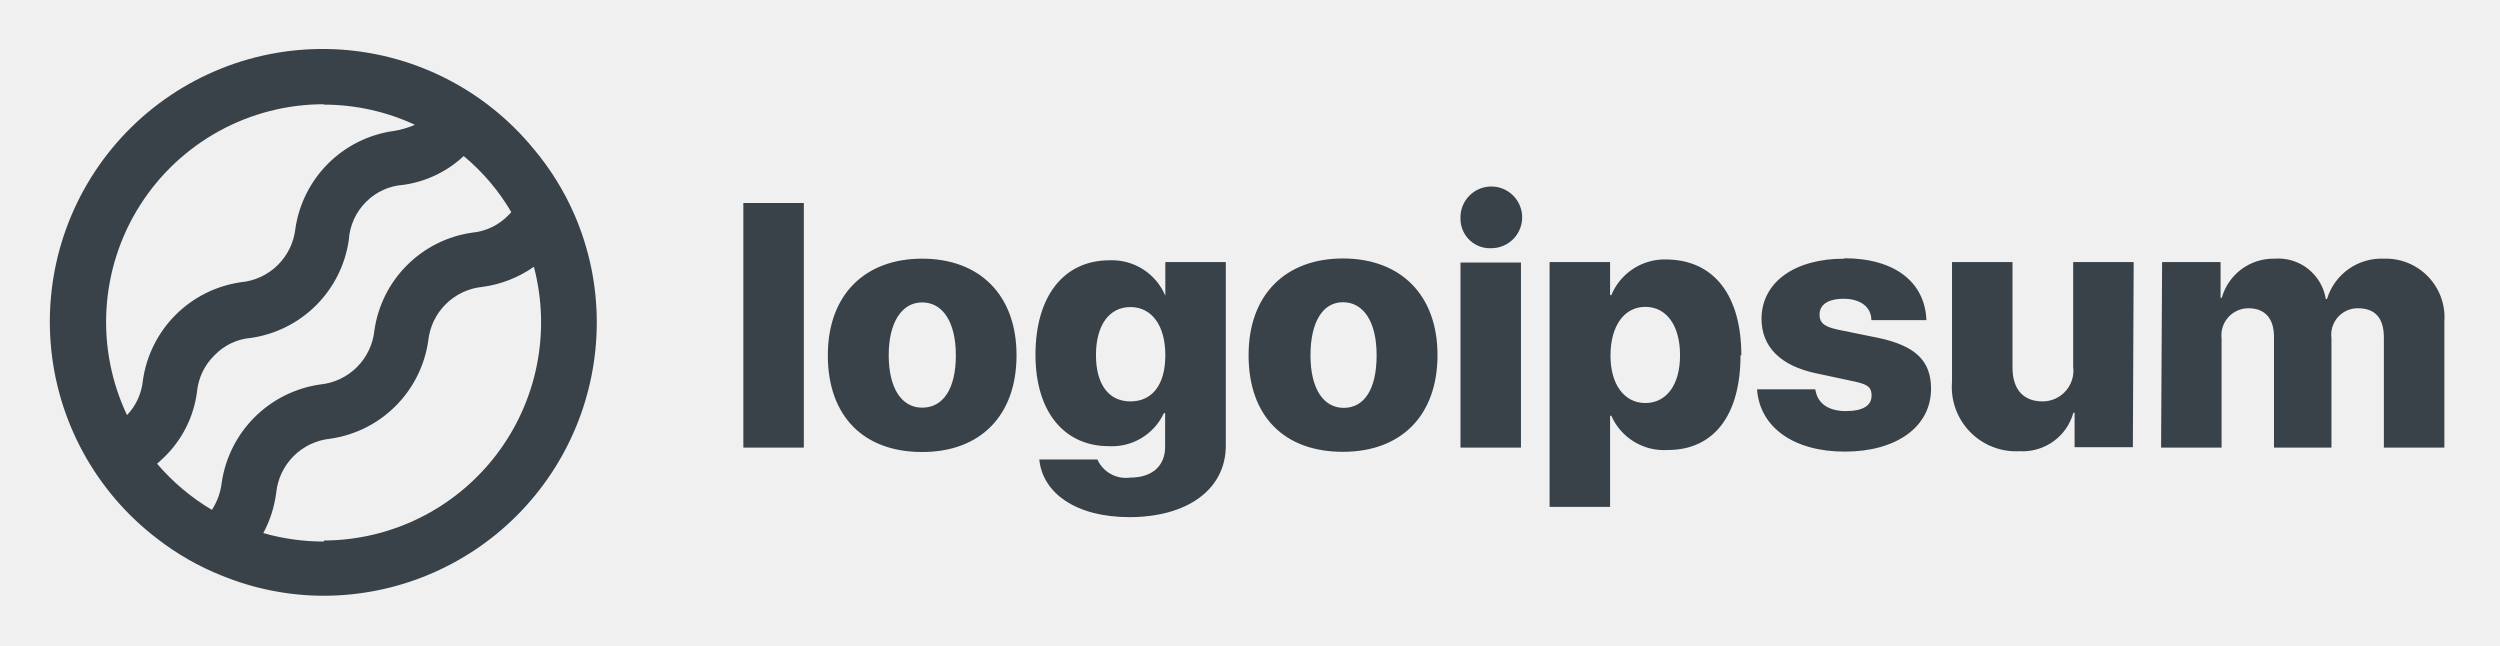
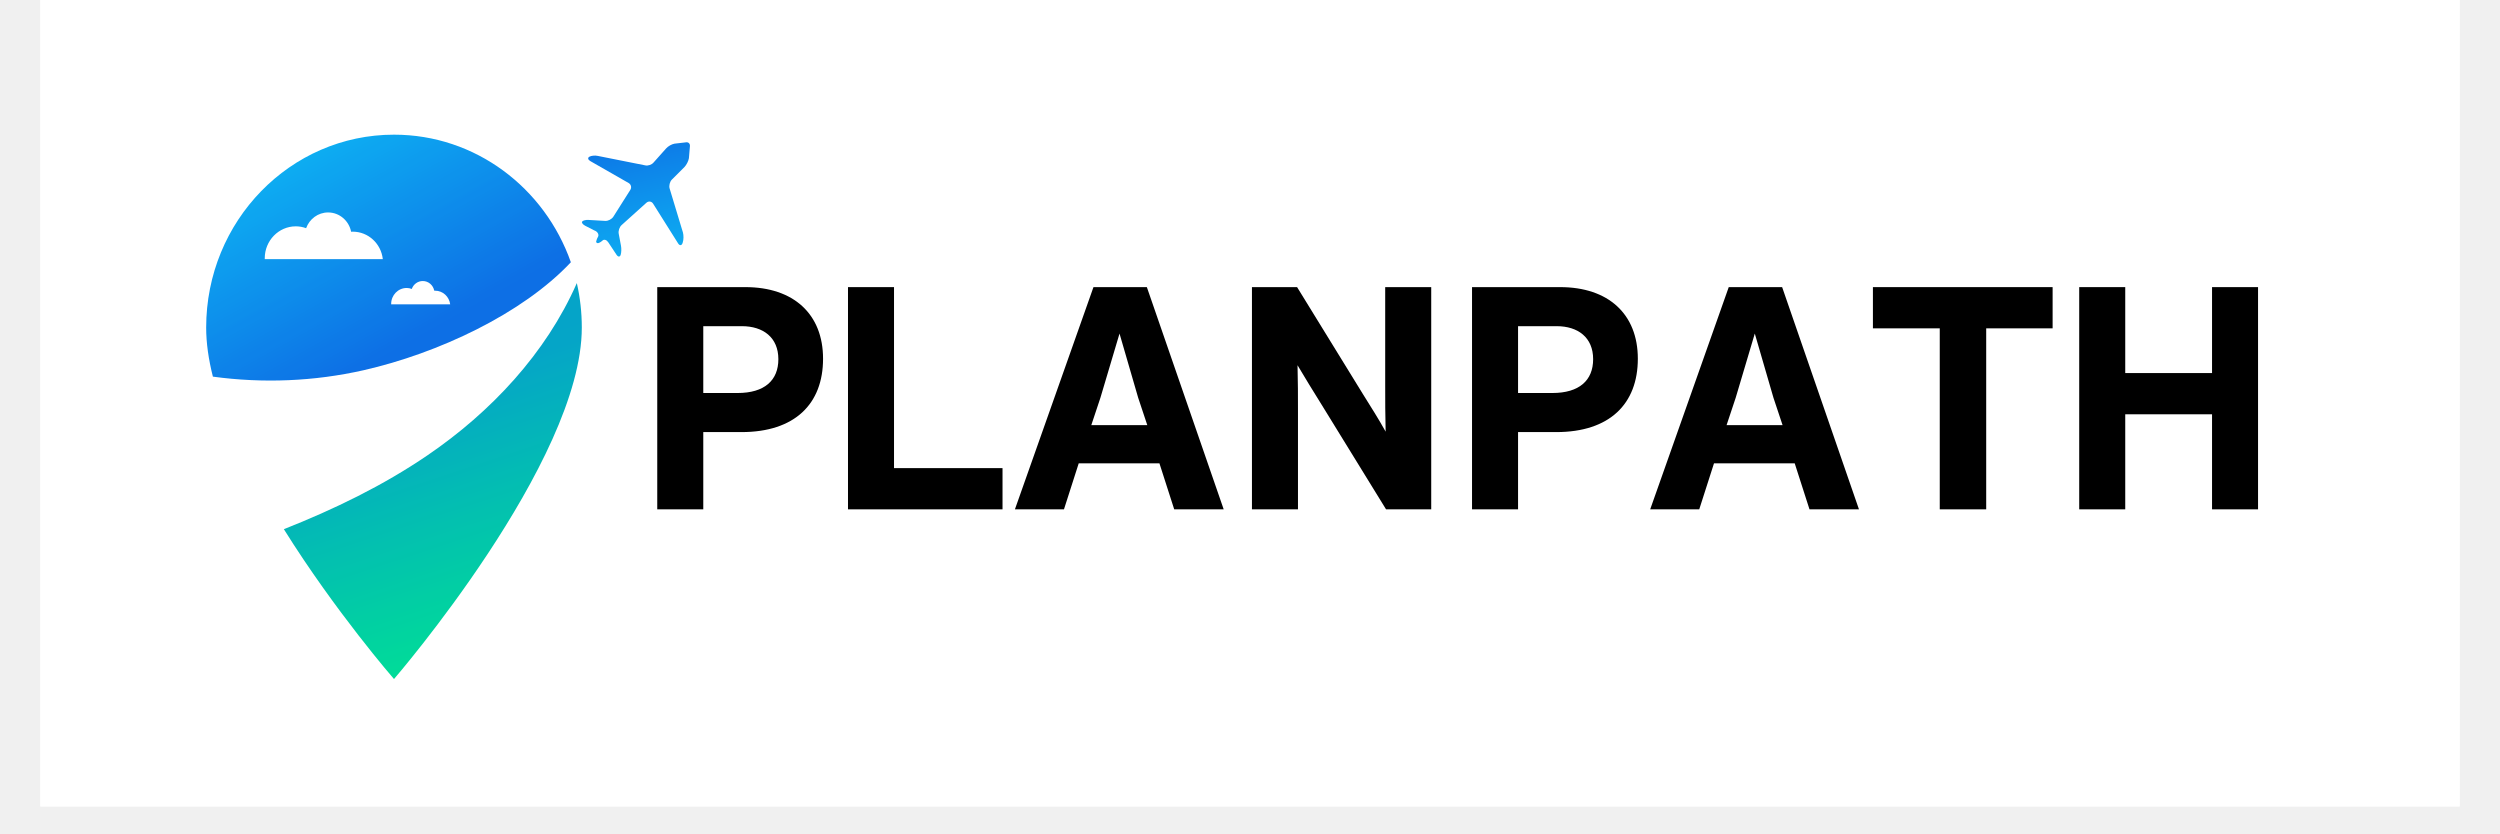
- <svg xmlns="http://www.w3.org/2000/svg" id="logo-7" width="124" height="32" viewBox="0 0 124 32" fill="none">
-   <path d="M36.87 10.07H39.87V22.2H36.87V10.07ZM41.06 17.62C41.06 14.62 42.9 12.83 45.74 12.83C48.58 12.83 50.42 14.62 50.42 17.62C50.42 20.62 48.62 22.42 45.74 22.42C42.86 22.42 41.06 20.67 41.06 17.62ZM47.41 17.62C47.41 15.97 46.76 15 45.74 15C44.72 15 44.08 16 44.08 17.62C44.08 19.24 44.71 20.22 45.74 20.22C46.77 20.22 47.41 19.3 47.41 17.63V17.62ZM51.55 22.79H54.43C54.567 23.095 54.799 23.347 55.091 23.509C55.383 23.671 55.719 23.735 56.05 23.69C57.19 23.69 57.79 23.07 57.79 22.17V20.49H57.73C57.491 21.005 57.103 21.436 56.617 21.729C56.13 22.021 55.567 22.161 55 22.13C52.81 22.13 51.36 20.46 51.36 17.59C51.36 14.72 52.74 12.91 55.04 12.91C55.625 12.887 56.202 13.043 56.696 13.358C57.189 13.672 57.574 14.13 57.8 14.67V14.67V13H60.8V22.1C60.8 24.29 58.87 25.65 56.02 25.65C53.37 25.65 51.72 24.46 51.55 22.8V22.79ZM57.8 17.61C57.8 16.15 57.13 15.23 56.07 15.23C55.01 15.23 54.36 16.14 54.36 17.61C54.36 19.08 55 19.91 56.07 19.91C57.14 19.91 57.8 19.1 57.8 17.62V17.61ZM61.93 17.61C61.93 14.61 63.77 12.82 66.61 12.82C69.45 12.82 71.3 14.61 71.3 17.61C71.3 20.61 69.5 22.41 66.61 22.41C63.72 22.41 61.93 20.67 61.93 17.62V17.61ZM68.28 17.61C68.28 15.96 67.63 14.99 66.61 14.99C65.59 14.99 65 16 65 17.63C65 19.26 65.63 20.23 66.65 20.23C67.67 20.23 68.28 19.3 68.28 17.63V17.61ZM72.44 10.82C72.432 10.517 72.514 10.219 72.676 9.963C72.838 9.707 73.073 9.504 73.35 9.382C73.627 9.259 73.934 9.221 74.232 9.273C74.531 9.325 74.807 9.465 75.026 9.674C75.245 9.883 75.397 10.153 75.463 10.449C75.529 10.744 75.505 11.053 75.395 11.335C75.285 11.618 75.094 11.861 74.846 12.035C74.597 12.208 74.303 12.304 74 12.31C73.799 12.324 73.598 12.296 73.408 12.228C73.219 12.16 73.045 12.054 72.899 11.916C72.752 11.778 72.636 11.611 72.557 11.426C72.478 11.241 72.438 11.041 72.44 10.84V10.82ZM72.44 13.02H75.44V22.2H72.44V13.02ZM86.33 17.61C86.33 20.61 85 22.32 82.72 22.32C82.135 22.358 81.553 22.215 81.052 21.911C80.552 21.607 80.156 21.156 79.92 20.62H79.86V25.14H76.86V13H79.86V14.64H79.92C80.145 14.095 80.533 13.633 81.031 13.316C81.528 12.999 82.111 12.844 82.7 12.87C85 12.91 86.37 14.63 86.37 17.63L86.33 17.61ZM83.33 17.61C83.33 16.15 82.66 15.22 81.61 15.22C80.56 15.22 79.89 16.16 79.88 17.61C79.87 19.06 80.56 19.99 81.61 19.99C82.66 19.99 83.33 19.08 83.33 17.63V17.61ZM91.48 12.81C93.97 12.81 95.48 13.99 95.55 15.88H92.82C92.82 15.23 92.28 14.82 91.45 14.82C90.62 14.82 90.25 15.14 90.25 15.61C90.25 16.08 90.58 16.23 91.25 16.37L93.17 16.76C95 17.15 95.78 17.89 95.78 19.28C95.78 21.18 94.05 22.4 91.5 22.4C88.95 22.4 87.28 21.18 87.15 19.31H90.04C90.13 19.99 90.67 20.39 91.55 20.39C92.43 20.39 92.83 20.1 92.83 19.62C92.83 19.14 92.55 19.04 91.83 18.89L90.1 18.52C88.31 18.15 87.37 17.2 87.37 15.8C87.39 14 89 12.83 91.48 12.83V12.81ZM105.79 22.18H102.9V20.47H102.84C102.681 21.044 102.331 21.547 101.847 21.894C101.363 22.241 100.775 22.413 100.18 22.38C99.724 22.406 99.268 22.334 98.843 22.168C98.417 22.003 98.032 21.748 97.714 21.421C97.395 21.094 97.15 20.702 96.996 20.272C96.842 19.843 96.782 19.385 96.82 18.93V13H99.82V18.24C99.82 19.33 100.38 19.91 101.31 19.91C101.528 19.91 101.744 19.864 101.943 19.775C102.141 19.685 102.319 19.554 102.463 19.39C102.606 19.226 102.714 19.033 102.777 18.825C102.84 18.616 102.859 18.396 102.83 18.18V13H105.83L105.79 22.18ZM107.24 13H110.14V14.77H110.2C110.359 14.204 110.702 13.706 111.174 13.355C111.646 13.004 112.222 12.819 112.81 12.83C113.409 12.782 114.003 12.961 114.476 13.332C114.948 13.702 115.264 14.237 115.36 14.83H115.42C115.601 14.231 115.977 13.709 116.488 13.347C116.998 12.985 117.615 12.803 118.24 12.83C118.648 12.816 119.054 12.889 119.432 13.042C119.811 13.196 120.152 13.427 120.435 13.721C120.718 14.016 120.936 14.366 121.075 14.75C121.213 15.134 121.27 15.543 121.24 15.95V22.2H118.24V16.75C118.24 15.75 117.79 15.29 116.95 15.29C116.763 15.288 116.577 15.327 116.406 15.403C116.235 15.479 116.082 15.591 115.958 15.732C115.834 15.872 115.741 16.037 115.686 16.216C115.631 16.395 115.616 16.584 115.64 16.77V22.2H112.79V16.71C112.79 15.79 112.34 15.29 111.52 15.29C111.331 15.29 111.143 15.33 110.971 15.408C110.798 15.486 110.643 15.599 110.518 15.741C110.392 15.883 110.298 16.049 110.241 16.23C110.185 16.411 110.167 16.602 110.19 16.79V22.2H107.19L107.24 13Z" class="ccustom" fill="#394149" />
-   <path d="M28.48 10.62C27.971 9.456 27.298 8.372 26.48 7.4C25.271 5.92 23.763 4.713 22.055 3.859C20.346 3.004 18.476 2.521 16.567 2.441C14.658 2.361 12.754 2.686 10.98 3.395C9.206 4.104 7.602 5.181 6.274 6.554C4.946 7.928 3.924 9.567 3.275 11.364C2.626 13.161 2.366 15.075 2.51 16.98C2.654 18.885 3.2 20.738 4.112 22.416C5.023 24.095 6.28 25.562 7.8 26.72C8.775 27.478 9.852 28.094 11 28.55C12.609 29.209 14.331 29.549 16.07 29.55C19.659 29.542 23.099 28.111 25.636 25.571C28.172 23.031 29.597 19.589 29.6 16C29.603 14.149 29.221 12.317 28.48 10.62V10.62ZM16.06 5.19C17.622 5.19 19.164 5.531 20.58 6.19V6.19C20.235 6.339 19.872 6.443 19.5 6.5C18.277 6.677 17.143 7.245 16.269 8.119C15.395 8.993 14.827 10.127 14.65 11.35C14.572 12.036 14.26 12.674 13.767 13.157C13.273 13.64 12.628 13.938 11.94 14C10.717 14.177 9.583 14.745 8.709 15.619C7.835 16.493 7.267 17.627 7.09 18.85C7.03 19.502 6.752 20.116 6.3 20.59V20.59C5.521 18.943 5.171 17.126 5.282 15.308C5.394 13.489 5.964 11.729 6.939 10.19C7.914 8.651 9.263 7.384 10.859 6.506C12.456 5.628 14.248 5.169 16.07 5.17L16.06 5.19ZM7.79 23C7.91 22.89 8.03 22.79 8.15 22.67C9.04 21.808 9.611 20.669 9.77 19.44C9.835 18.749 10.143 18.104 10.64 17.62C11.118 17.122 11.762 16.816 12.45 16.76C13.673 16.583 14.807 16.015 15.681 15.141C16.555 14.267 17.123 13.133 17.3 11.91C17.343 11.188 17.653 10.507 18.17 10C18.66 9.512 19.31 9.217 20 9.17C21.124 9.015 22.172 8.516 23 7.74C23.943 8.522 24.741 9.463 25.36 10.52C25.322 10.571 25.278 10.618 25.23 10.66C24.753 11.162 24.11 11.475 23.42 11.54C22.195 11.714 21.06 12.281 20.186 13.156C19.311 14.03 18.744 15.165 18.57 16.39C18.5 17.078 18.193 17.721 17.703 18.21C17.213 18.698 16.569 19.002 15.88 19.07C14.653 19.246 13.515 19.813 12.636 20.686C11.757 21.56 11.183 22.694 11 23.92C10.946 24.409 10.778 24.878 10.51 25.29C9.484 24.681 8.565 23.907 7.79 23V23ZM16.06 26.86C15.045 26.861 14.035 26.72 13.06 26.44C13.394 25.818 13.611 25.14 13.7 24.44C13.77 23.753 14.075 23.111 14.563 22.623C15.051 22.135 15.693 21.83 16.38 21.76C17.605 21.585 18.741 21.018 19.617 20.143C20.493 19.269 21.062 18.135 21.24 16.91C21.31 16.223 21.615 15.581 22.103 15.093C22.591 14.605 23.233 14.3 23.92 14.23C24.842 14.11 25.721 13.767 26.48 13.23C26.902 14.828 26.951 16.501 26.626 18.121C26.3 19.741 25.608 21.266 24.602 22.577C23.596 23.888 22.303 24.951 20.822 25.685C19.342 26.419 17.713 26.804 16.06 26.81V26.86Z" class="ccustom" fill="#394149" />
+ <svg xmlns="http://www.w3.org/2000/svg" width="120" zoomAndPan="magnify" viewBox="0 0 90 30" height="40" preserveAspectRatio="xMidYMid meet" version="1.0">
+   <defs>
+     <g />
+     <clipPath id="10e56db7ff">
+       <path d="M 1.453 0 L 88.547 0 L 88.547 29.031 L 1.453 29.031 Z M 1.453 0 " clip-rule="nonzero" />
+     </clipPath>
+     <clipPath id="3c3851df69">
+       <path d="M 7.422 4.848 L 21 4.848 L 21 14 L 7.422 14 Z M 7.422 4.848 " clip-rule="nonzero" />
+     </clipPath>
+     <clipPath id="1dd53a171b">
+       <path d="M 14.184 4.848 C 10.449 4.848 7.422 7.957 7.422 11.793 C 7.422 12.348 7.508 12.941 7.664 13.559 C 9.469 13.805 11.312 13.73 13.09 13.328 C 15.758 12.723 18.812 11.297 20.551 9.441 C 19.609 6.762 17.117 4.848 14.184 4.848 Z M 9.531 9.324 L 9.531 9.297 C 9.531 8.664 10.031 8.148 10.648 8.148 C 10.781 8.148 10.902 8.172 11.02 8.215 C 11.141 7.883 11.449 7.648 11.812 7.648 C 12.219 7.648 12.562 7.945 12.641 8.344 C 12.66 8.344 12.68 8.34 12.699 8.34 C 13.258 8.34 13.719 8.77 13.781 9.328 L 9.531 9.328 Z M 14.082 10.957 L 14.082 10.941 C 14.082 10.625 14.332 10.367 14.641 10.367 C 14.703 10.367 14.766 10.379 14.824 10.402 C 14.883 10.234 15.039 10.117 15.219 10.117 C 15.426 10.117 15.594 10.266 15.633 10.465 C 15.645 10.465 15.652 10.465 15.664 10.465 C 15.945 10.465 16.172 10.68 16.207 10.957 Z M 14.082 10.957 " clip-rule="nonzero" />
+     </clipPath>
+     <linearGradient x1="166.613" gradientTransform="matrix(0.0548946, 0, 0, 0.0563595, 7.420464, 4.84772)" y1="198.552" x2="44.78" gradientUnits="userSpaceOnUse" y2="-24.463" id="e893cdc5fe">
+       <stop stop-opacity="1" stop-color="rgb(5.099%, 43.5%, 89.799%)" offset="0" />
+       <stop stop-opacity="1" stop-color="rgb(5.099%, 43.5%, 89.799%)" offset="0.25" />
+       <stop stop-opacity="1" stop-color="rgb(5.099%, 43.5%, 89.799%)" offset="0.281" />
+       <stop stop-opacity="1" stop-color="rgb(5.099%, 43.535%, 89.807%)" offset="0.289" />
+       <stop stop-opacity="1" stop-color="rgb(5.099%, 43.747%, 89.85%)" offset="0.297" />
+       <stop stop-opacity="1" stop-color="rgb(5.099%, 44.099%, 89.92%)" offset="0.305" />
+       <stop stop-opacity="1" stop-color="rgb(5.099%, 44.452%, 89.992%)" offset="0.312" />
+       <stop stop-opacity="1" stop-color="rgb(5.099%, 44.804%, 90.063%)" offset="0.32" />
+       <stop stop-opacity="1" stop-color="rgb(5.099%, 45.157%, 90.135%)" offset="0.328" />
+       <stop stop-opacity="1" stop-color="rgb(5.099%, 45.509%, 90.207%)" offset="0.336" />
+       <stop stop-opacity="1" stop-color="rgb(5.099%, 45.862%, 90.279%)" offset="0.344" />
+       <stop stop-opacity="1" stop-color="rgb(5.099%, 46.214%, 90.35%)" offset="0.352" />
+       <stop stop-opacity="1" stop-color="rgb(5.099%, 46.567%, 90.421%)" offset="0.359" />
+       <stop stop-opacity="1" stop-color="rgb(5.099%, 46.919%, 90.492%)" offset="0.367" />
+       <stop stop-opacity="1" stop-color="rgb(5.099%, 47.27%, 90.564%)" offset="0.375" />
+       <stop stop-opacity="1" stop-color="rgb(5.099%, 47.623%, 90.636%)" offset="0.383" />
+       <stop stop-opacity="1" stop-color="rgb(5.099%, 47.975%, 90.707%)" offset="0.391" />
+       <stop stop-opacity="1" stop-color="rgb(5.099%, 48.328%, 90.779%)" offset="0.398" />
+       <stop stop-opacity="1" stop-color="rgb(5.099%, 48.68%, 90.851%)" offset="0.406" />
+       <stop stop-opacity="1" stop-color="rgb(5.099%, 49.033%, 90.921%)" offset="0.414" />
+       <stop stop-opacity="1" stop-color="rgb(5.099%, 49.385%, 90.993%)" offset="0.422" />
+       <stop stop-opacity="1" stop-color="rgb(5.099%, 49.738%, 91.064%)" offset="0.43" />
+       <stop stop-opacity="1" stop-color="rgb(5.099%, 50.09%, 91.136%)" offset="0.438" />
+       <stop stop-opacity="1" stop-color="rgb(5.099%, 50.443%, 91.208%)" offset="0.445" />
+       <stop stop-opacity="1" stop-color="rgb(5.099%, 50.795%, 91.28%)" offset="0.451" />
+       <stop stop-opacity="1" stop-color="rgb(5.099%, 50.97%, 91.316%)" offset="0.453" />
+       <stop stop-opacity="1" stop-color="rgb(5.099%, 51.146%, 91.351%)" offset="0.461" />
+       <stop stop-opacity="1" stop-color="rgb(5.099%, 51.498%, 91.423%)" offset="0.469" />
+       <stop stop-opacity="1" stop-color="rgb(5.099%, 51.851%, 91.493%)" offset="0.477" />
+       <stop stop-opacity="1" stop-color="rgb(5.099%, 52.203%, 91.565%)" offset="0.484" />
+       <stop stop-opacity="1" stop-color="rgb(5.099%, 52.556%, 91.637%)" offset="0.492" />
+       <stop stop-opacity="1" stop-color="rgb(5.099%, 52.908%, 91.708%)" offset="0.5" />
+       <stop stop-opacity="1" stop-color="rgb(5.099%, 53.261%, 91.78%)" offset="0.508" />
+       <stop stop-opacity="1" stop-color="rgb(5.099%, 53.613%, 91.852%)" offset="0.516" />
+       <stop stop-opacity="1" stop-color="rgb(5.099%, 53.966%, 91.924%)" offset="0.523" />
+       <stop stop-opacity="1" stop-color="rgb(5.099%, 54.318%, 91.994%)" offset="0.531" />
+       <stop stop-opacity="1" stop-color="rgb(5.099%, 54.669%, 92.065%)" offset="0.539" />
+       <stop stop-opacity="1" stop-color="rgb(5.099%, 55.022%, 92.137%)" offset="0.547" />
+       <stop stop-opacity="1" stop-color="rgb(5.099%, 55.374%, 92.209%)" offset="0.549" />
+       <stop stop-opacity="1" stop-color="rgb(5.099%, 55.551%, 92.245%)" offset="0.555" />
+       <stop stop-opacity="1" stop-color="rgb(5.099%, 55.727%, 92.281%)" offset="0.562" />
+       <stop stop-opacity="1" stop-color="rgb(5.099%, 56.079%, 92.352%)" offset="0.57" />
+       <stop stop-opacity="1" stop-color="rgb(5.099%, 56.432%, 92.424%)" offset="0.578" />
+       <stop stop-opacity="1" stop-color="rgb(5.099%, 56.784%, 92.494%)" offset="0.586" />
+       <stop stop-opacity="1" stop-color="rgb(5.099%, 57.137%, 92.566%)" offset="0.594" />
+       <stop stop-opacity="1" stop-color="rgb(5.099%, 57.489%, 92.638%)" offset="0.602" />
+       <stop stop-opacity="1" stop-color="rgb(5.099%, 57.841%, 92.709%)" offset="0.609" />
+       <stop stop-opacity="1" stop-color="rgb(5.099%, 58.194%, 92.781%)" offset="0.617" />
+       <stop stop-opacity="1" stop-color="rgb(5.099%, 58.545%, 92.853%)" offset="0.625" />
+       <stop stop-opacity="1" stop-color="rgb(5.099%, 58.897%, 92.924%)" offset="0.633" />
+       <stop stop-opacity="1" stop-color="rgb(5.099%, 59.25%, 92.995%)" offset="0.641" />
+       <stop stop-opacity="1" stop-color="rgb(5.099%, 59.602%, 93.066%)" offset="0.648" />
+       <stop stop-opacity="1" stop-color="rgb(5.099%, 59.955%, 93.138%)" offset="0.656" />
+       <stop stop-opacity="1" stop-color="rgb(5.099%, 60.307%, 93.21%)" offset="0.664" />
+       <stop stop-opacity="1" stop-color="rgb(5.099%, 60.66%, 93.282%)" offset="0.672" />
+       <stop stop-opacity="1" stop-color="rgb(5.099%, 61.012%, 93.353%)" offset="0.68" />
+       <stop stop-opacity="1" stop-color="rgb(5.099%, 61.365%, 93.425%)" offset="0.688" />
+       <stop stop-opacity="1" stop-color="rgb(5.099%, 61.717%, 93.497%)" offset="0.695" />
+       <stop stop-opacity="1" stop-color="rgb(5.099%, 62.068%, 93.567%)" offset="0.703" />
+       <stop stop-opacity="1" stop-color="rgb(5.099%, 62.421%, 93.639%)" offset="0.711" />
+       <stop stop-opacity="1" stop-color="rgb(5.099%, 62.773%, 93.71%)" offset="0.719" />
+       <stop stop-opacity="1" stop-color="rgb(5.099%, 63.126%, 93.782%)" offset="0.727" />
+       <stop stop-opacity="1" stop-color="rgb(5.099%, 63.478%, 93.854%)" offset="0.734" />
+       <stop stop-opacity="1" stop-color="rgb(5.099%, 63.831%, 93.925%)" offset="0.742" />
+       <stop stop-opacity="1" stop-color="rgb(5.099%, 64.183%, 93.997%)" offset="0.75" />
+       <stop stop-opacity="1" stop-color="rgb(5.099%, 64.536%, 94.067%)" offset="0.758" />
+       <stop stop-opacity="1" stop-color="rgb(5.099%, 64.888%, 94.139%)" offset="0.766" />
+       <stop stop-opacity="1" stop-color="rgb(5.099%, 65.24%, 94.211%)" offset="0.773" />
+       <stop stop-opacity="1" stop-color="rgb(5.099%, 65.593%, 94.283%)" offset="0.781" />
+       <stop stop-opacity="1" stop-color="rgb(5.099%, 65.944%, 94.354%)" offset="0.789" />
+       <stop stop-opacity="1" stop-color="rgb(5.099%, 66.296%, 94.426%)" offset="0.797" />
+       <stop stop-opacity="1" stop-color="rgb(5.099%, 66.649%, 94.498%)" offset="0.805" />
+       <stop stop-opacity="1" stop-color="rgb(5.099%, 67.001%, 94.568%)" offset="0.812" />
+       <stop stop-opacity="1" stop-color="rgb(5.099%, 67.354%, 94.64%)" offset="0.82" />
+       <stop stop-opacity="1" stop-color="rgb(5.099%, 67.706%, 94.711%)" offset="0.828" />
+       <stop stop-opacity="1" stop-color="rgb(5.099%, 68.059%, 94.783%)" offset="0.836" />
+       <stop stop-opacity="1" stop-color="rgb(5.099%, 68.411%, 94.855%)" offset="0.844" />
+       <stop stop-opacity="1" stop-color="rgb(5.099%, 68.764%, 94.926%)" offset="0.852" />
+       <stop stop-opacity="1" stop-color="rgb(5.099%, 69.116%, 94.998%)" offset="0.859" />
+       <stop stop-opacity="1" stop-color="rgb(5.099%, 69.469%, 95.068%)" offset="0.867" />
+       <stop stop-opacity="1" stop-color="rgb(5.099%, 69.82%, 95.14%)" offset="0.875" />
+       <stop stop-opacity="1" stop-color="rgb(5.099%, 70.172%, 95.212%)" offset="0.883" />
+       <stop stop-opacity="1" stop-color="rgb(5.099%, 70.474%, 95.273%)" offset="0.891" />
+       <stop stop-opacity="1" stop-color="rgb(5.099%, 70.599%, 95.299%)" offset="0.906" />
+       <stop stop-opacity="1" stop-color="rgb(5.099%, 70.599%, 95.299%)" offset="0.938" />
+       <stop stop-opacity="1" stop-color="rgb(5.099%, 70.599%, 95.299%)" offset="1" />
+     </linearGradient>
+     <clipPath id="83d95c13dc">
+       <path d="M 10 10 L 21 10 L 21 24.445 L 10 24.445 Z M 10 10 " clip-rule="nonzero" />
+     </clipPath>
+     <clipPath id="527fb46f68">
+       <path d="M 20.945 11.793 C 20.945 16.621 14.184 24.445 14.184 24.445 C 14.184 24.445 12.082 22.031 10.219 19.051 C 12.031 18.332 13.781 17.488 15.395 16.387 C 17.664 14.84 19.656 12.723 20.766 10.191 C 20.883 10.707 20.945 11.242 20.945 11.793 Z M 20.945 11.793 " clip-rule="nonzero" />
+     </clipPath>
+     <linearGradient x1="207.256" gradientTransform="matrix(0.0548946, 0, 0, 0.0563595, 7.420464, 4.84772)" y1="360.323" x2="115.08" gradientUnits="userSpaceOnUse" y2="74.19" id="2440054a79">
+       <stop stop-opacity="1" stop-color="rgb(0%, 88.199%, 57.999%)" offset="0" />
+       <stop stop-opacity="1" stop-color="rgb(0%, 88.199%, 57.999%)" offset="0.062" />
+       <stop stop-opacity="1" stop-color="rgb(0.012%, 88.052%, 58.124%)" offset="0.078" />
+       <stop stop-opacity="1" stop-color="rgb(0.037%, 87.758%, 58.376%)" offset="0.086" />
+       <stop stop-opacity="1" stop-color="rgb(0.061%, 87.46%, 58.629%)" offset="0.094" />
+       <stop stop-opacity="1" stop-color="rgb(0.085%, 87.161%, 58.884%)" offset="0.102" />
+       <stop stop-opacity="1" stop-color="rgb(0.111%, 86.864%, 59.138%)" offset="0.109" />
+       <stop stop-opacity="1" stop-color="rgb(0.136%, 86.565%, 59.393%)" offset="0.117" />
+       <stop stop-opacity="1" stop-color="rgb(0.16%, 86.267%, 59.648%)" offset="0.125" />
+       <stop stop-opacity="1" stop-color="rgb(0.186%, 85.97%, 59.901%)" offset="0.133" />
+       <stop stop-opacity="1" stop-color="rgb(0.211%, 85.67%, 60.156%)" offset="0.141" />
+       <stop stop-opacity="1" stop-color="rgb(0.235%, 85.373%, 60.411%)" offset="0.148" />
+       <stop stop-opacity="1" stop-color="rgb(0.261%, 85.074%, 60.666%)" offset="0.156" />
+       <stop stop-opacity="1" stop-color="rgb(0.285%, 84.776%, 60.921%)" offset="0.164" />
+       <stop stop-opacity="1" stop-color="rgb(0.31%, 84.479%, 61.174%)" offset="0.172" />
+       <stop stop-opacity="1" stop-color="rgb(0.336%, 84.18%, 61.429%)" offset="0.18" />
+       <stop stop-opacity="1" stop-color="rgb(0.36%, 83.882%, 61.684%)" offset="0.188" />
+       <stop stop-opacity="1" stop-color="rgb(0.385%, 83.583%, 61.938%)" offset="0.195" />
+       <stop stop-opacity="1" stop-color="rgb(0.41%, 83.286%, 62.192%)" offset="0.199" />
+       <stop stop-opacity="1" stop-color="rgb(0.423%, 83.138%, 62.32%)" offset="0.203" />
+       <stop stop-opacity="1" stop-color="rgb(0.435%, 82.988%, 62.447%)" offset="0.211" />
+       <stop stop-opacity="1" stop-color="rgb(0.459%, 82.689%, 62.701%)" offset="0.219" />
+       <stop stop-opacity="1" stop-color="rgb(0.485%, 82.391%, 62.956%)" offset="0.227" />
+       <stop stop-opacity="1" stop-color="rgb(0.51%, 82.092%, 63.211%)" offset="0.234" />
+       <stop stop-opacity="1" stop-color="rgb(0.536%, 81.795%, 63.464%)" offset="0.242" />
+       <stop stop-opacity="1" stop-color="rgb(0.56%, 81.497%, 63.719%)" offset="0.25" />
+       <stop stop-opacity="1" stop-color="rgb(0.584%, 81.198%, 63.974%)" offset="0.258" />
+       <stop stop-opacity="1" stop-color="rgb(0.61%, 80.901%, 64.229%)" offset="0.266" />
+       <stop stop-opacity="1" stop-color="rgb(0.635%, 80.602%, 64.484%)" offset="0.273" />
+       <stop stop-opacity="1" stop-color="rgb(0.659%, 80.304%, 64.737%)" offset="0.281" />
+       <stop stop-opacity="1" stop-color="rgb(0.685%, 80.006%, 64.992%)" offset="0.289" />
+       <stop stop-opacity="1" stop-color="rgb(0.71%, 79.707%, 65.247%)" offset="0.297" />
+       <stop stop-opacity="1" stop-color="rgb(0.734%, 79.41%, 65.501%)" offset="0.305" />
+       <stop stop-opacity="1" stop-color="rgb(0.76%, 79.111%, 65.755%)" offset="0.312" />
+       <stop stop-opacity="1" stop-color="rgb(0.784%, 78.813%, 66.01%)" offset="0.32" />
+       <stop stop-opacity="1" stop-color="rgb(0.809%, 78.516%, 66.264%)" offset="0.328" />
+       <stop stop-opacity="1" stop-color="rgb(0.835%, 78.217%, 66.519%)" offset="0.336" />
+       <stop stop-opacity="1" stop-color="rgb(0.859%, 77.919%, 66.774%)" offset="0.344" />
+       <stop stop-opacity="1" stop-color="rgb(0.883%, 77.62%, 67.027%)" offset="0.352" />
+       <stop stop-opacity="1" stop-color="rgb(0.909%, 77.322%, 67.282%)" offset="0.359" />
+       <stop stop-opacity="1" stop-color="rgb(0.934%, 77.023%, 67.537%)" offset="0.367" />
+       <stop stop-opacity="1" stop-color="rgb(0.96%, 76.726%, 67.792%)" offset="0.375" />
+       <stop stop-opacity="1" stop-color="rgb(0.984%, 76.428%, 68.047%)" offset="0.383" />
+       <stop stop-opacity="1" stop-color="rgb(1.009%, 76.129%, 68.3%)" offset="0.391" />
+       <stop stop-opacity="1" stop-color="rgb(1.035%, 75.832%, 68.555%)" offset="0.398" />
+       <stop stop-opacity="1" stop-color="rgb(1.059%, 75.533%, 68.81%)" offset="0.406" />
+       <stop stop-opacity="1" stop-color="rgb(1.083%, 75.235%, 69.064%)" offset="0.414" />
+       <stop stop-opacity="1" stop-color="rgb(1.109%, 74.937%, 69.318%)" offset="0.422" />
+       <stop stop-opacity="1" stop-color="rgb(1.134%, 74.638%, 69.572%)" offset="0.43" />
+       <stop stop-opacity="1" stop-color="rgb(1.158%, 74.341%, 69.827%)" offset="0.438" />
+       <stop stop-opacity="1" stop-color="rgb(1.184%, 74.042%, 70.082%)" offset="0.445" />
+       <stop stop-opacity="1" stop-color="rgb(1.208%, 73.744%, 70.337%)" offset="0.453" />
+       <stop stop-opacity="1" stop-color="rgb(1.233%, 73.447%, 70.59%)" offset="0.461" />
+       <stop stop-opacity="1" stop-color="rgb(1.259%, 73.148%, 70.845%)" offset="0.469" />
+       <stop stop-opacity="1" stop-color="rgb(1.283%, 72.85%, 71.1%)" offset="0.477" />
+       <stop stop-opacity="1" stop-color="rgb(1.308%, 72.551%, 71.355%)" offset="0.484" />
+       <stop stop-opacity="1" stop-color="rgb(1.334%, 72.253%, 71.609%)" offset="0.492" />
+       <stop stop-opacity="1" stop-color="rgb(1.358%, 71.956%, 71.863%)" offset="0.5" />
+       <stop stop-opacity="1" stop-color="rgb(1.382%, 71.657%, 72.118%)" offset="0.508" />
+       <stop stop-opacity="1" stop-color="rgb(1.408%, 71.359%, 72.372%)" offset="0.516" />
+       <stop stop-opacity="1" stop-color="rgb(1.433%, 71.06%, 72.627%)" offset="0.523" />
+       <stop stop-opacity="1" stop-color="rgb(1.459%, 70.763%, 72.882%)" offset="0.531" />
+       <stop stop-opacity="1" stop-color="rgb(1.483%, 70.465%, 73.135%)" offset="0.539" />
+       <stop stop-opacity="1" stop-color="rgb(1.508%, 70.166%, 73.39%)" offset="0.547" />
+       <stop stop-opacity="1" stop-color="rgb(1.534%, 69.868%, 73.645%)" offset="0.555" />
+       <stop stop-opacity="1" stop-color="rgb(1.558%, 69.569%, 73.9%)" offset="0.562" />
+       <stop stop-opacity="1" stop-color="rgb(1.582%, 69.272%, 74.153%)" offset="0.57" />
+       <stop stop-opacity="1" stop-color="rgb(1.608%, 68.974%, 74.408%)" offset="0.578" />
+       <stop stop-opacity="1" stop-color="rgb(1.633%, 68.675%, 74.663%)" offset="0.586" />
+       <stop stop-opacity="1" stop-color="rgb(1.657%, 68.378%, 74.918%)" offset="0.594" />
+       <stop stop-opacity="1" stop-color="rgb(1.683%, 68.079%, 75.172%)" offset="0.602" />
+       <stop stop-opacity="1" stop-color="rgb(1.707%, 67.781%, 75.426%)" offset="0.609" />
+       <stop stop-opacity="1" stop-color="rgb(1.732%, 67.484%, 75.681%)" offset="0.617" />
+       <stop stop-opacity="1" stop-color="rgb(1.758%, 67.184%, 75.935%)" offset="0.625" />
+       <stop stop-opacity="1" stop-color="rgb(1.782%, 66.887%, 76.19%)" offset="0.633" />
+       <stop stop-opacity="1" stop-color="rgb(1.807%, 66.588%, 76.445%)" offset="0.641" />
+       <stop stop-opacity="1" stop-color="rgb(1.833%, 66.29%, 76.698%)" offset="0.648" />
+       <stop stop-opacity="1" stop-color="rgb(1.857%, 65.993%, 76.953%)" offset="0.656" />
+       <stop stop-opacity="1" stop-color="rgb(1.883%, 65.694%, 77.208%)" offset="0.664" />
+       <stop stop-opacity="1" stop-color="rgb(1.907%, 65.396%, 77.463%)" offset="0.672" />
+       <stop stop-opacity="1" stop-color="rgb(1.932%, 65.097%, 77.716%)" offset="0.68" />
+       <stop stop-opacity="1" stop-color="rgb(1.958%, 64.799%, 77.971%)" offset="0.688" />
+       <stop stop-opacity="1" stop-color="rgb(1.984%, 64.474%, 78.249%)" offset="0.75" />
+       <stop stop-opacity="1" stop-color="rgb(1.999%, 64.299%, 78.4%)" offset="0.801" />
+       <stop stop-opacity="1" stop-color="rgb(1.999%, 64.299%, 78.4%)" offset="1" />
+     </linearGradient>
+     <clipPath id="45ce07b14e">
+       <path d="M 20 5 L 24.84 5 L 24.84 10 L 20 10 Z M 20 5 " clip-rule="nonzero" />
+     </clipPath>
+     <clipPath id="8f47dd3ab4">
+       <path d="M 24.836 5.277 L 24.801 5.695 C 24.785 5.797 24.711 5.941 24.641 6.012 L 24.184 6.469 C 24.113 6.543 24.078 6.684 24.105 6.781 L 24.586 8.371 C 24.613 8.473 24.613 8.633 24.578 8.73 L 24.574 8.746 C 24.543 8.844 24.469 8.852 24.414 8.766 L 23.512 7.332 C 23.457 7.246 23.352 7.23 23.273 7.297 L 22.379 8.102 C 22.301 8.172 22.254 8.309 22.273 8.41 L 22.355 8.844 C 22.375 8.945 22.371 9.094 22.344 9.176 C 22.316 9.258 22.25 9.254 22.195 9.172 L 21.895 8.719 C 21.84 8.637 21.75 8.605 21.695 8.656 C 21.641 8.707 21.566 8.75 21.527 8.754 C 21.488 8.754 21.461 8.73 21.461 8.699 C 21.465 8.668 21.492 8.586 21.531 8.52 C 21.566 8.449 21.523 8.359 21.434 8.312 L 21.41 8.301 C 21.41 8.297 21.41 8.297 21.41 8.293 C 21.41 8.297 21.406 8.297 21.406 8.301 L 21.07 8.129 C 20.977 8.082 20.93 8.012 20.957 7.977 C 20.984 7.938 21.09 7.91 21.191 7.918 L 21.793 7.953 C 21.895 7.957 22.02 7.891 22.078 7.805 L 22.691 6.836 C 22.746 6.75 22.719 6.641 22.633 6.59 L 21.254 5.801 C 21.164 5.75 21.148 5.68 21.219 5.641 C 21.289 5.602 21.426 5.59 21.523 5.613 L 23.227 5.953 C 23.328 5.977 23.461 5.93 23.527 5.852 L 23.98 5.344 C 24.047 5.266 24.18 5.191 24.281 5.172 L 24.688 5.125 C 24.785 5.105 24.852 5.176 24.836 5.277 Z M 24.836 5.277 " clip-rule="nonzero" />
+     </clipPath>
+     <linearGradient x1="274.57" gradientTransform="matrix(0.0548946, 0, 0, 0.0563595, 7.420464, 4.84772)" y1="-1.696" x2="293.364" gradientUnits="userSpaceOnUse" y2="83.551" id="71ba2353b0">
+       <stop stop-opacity="1" stop-color="rgb(5.099%, 44.962%, 90.096%)" offset="0" />
+       <stop stop-opacity="1" stop-color="rgb(5.099%, 45.154%, 90.135%)" offset="0.016" />
+       <stop stop-opacity="1" stop-color="rgb(5.099%, 45.54%, 90.213%)" offset="0.031" />
+       <stop stop-opacity="1" stop-color="rgb(5.099%, 45.927%, 90.291%)" offset="0.047" />
+       <stop stop-opacity="1" stop-color="rgb(5.099%, 46.313%, 90.37%)" offset="0.062" />
+       <stop stop-opacity="1" stop-color="rgb(5.099%, 46.7%, 90.448%)" offset="0.078" />
+       <stop stop-opacity="1" stop-color="rgb(5.099%, 47.087%, 90.527%)" offset="0.094" />
+       <stop stop-opacity="1" stop-color="rgb(5.099%, 47.473%, 90.605%)" offset="0.109" />
+       <stop stop-opacity="1" stop-color="rgb(5.099%, 47.859%, 90.685%)" offset="0.125" />
+       <stop stop-opacity="1" stop-color="rgb(5.099%, 48.247%, 90.762%)" offset="0.141" />
+       <stop stop-opacity="1" stop-color="rgb(5.099%, 48.633%, 90.84%)" offset="0.156" />
+       <stop stop-opacity="1" stop-color="rgb(5.099%, 49.019%, 90.919%)" offset="0.172" />
+       <stop stop-opacity="1" stop-color="rgb(5.099%, 49.405%, 90.997%)" offset="0.176" />
+       <stop stop-opacity="1" stop-color="rgb(5.099%, 49.599%, 91.037%)" offset="0.188" />
+       <stop stop-opacity="1" stop-color="rgb(5.099%, 49.792%, 91.077%)" offset="0.203" />
+       <stop stop-opacity="1" stop-color="rgb(5.099%, 50.179%, 91.154%)" offset="0.219" />
+       <stop stop-opacity="1" stop-color="rgb(5.099%, 50.565%, 91.232%)" offset="0.234" />
+       <stop stop-opacity="1" stop-color="rgb(5.099%, 50.952%, 91.312%)" offset="0.25" />
+       <stop stop-opacity="1" stop-color="rgb(5.099%, 51.338%, 91.389%)" offset="0.266" />
+       <stop stop-opacity="1" stop-color="rgb(5.099%, 51.724%, 91.469%)" offset="0.281" />
+       <stop stop-opacity="1" stop-color="rgb(5.099%, 52.112%, 91.547%)" offset="0.297" />
+       <stop stop-opacity="1" stop-color="rgb(5.099%, 52.498%, 91.624%)" offset="0.312" />
+       <stop stop-opacity="1" stop-color="rgb(5.099%, 52.884%, 91.704%)" offset="0.328" />
+       <stop stop-opacity="1" stop-color="rgb(5.099%, 53.271%, 91.782%)" offset="0.344" />
+       <stop stop-opacity="1" stop-color="rgb(5.099%, 53.658%, 91.861%)" offset="0.359" />
+       <stop stop-opacity="1" stop-color="rgb(5.099%, 54.044%, 91.939%)" offset="0.375" />
+       <stop stop-opacity="1" stop-color="rgb(5.099%, 54.431%, 92.018%)" offset="0.391" />
+       <stop stop-opacity="1" stop-color="rgb(5.099%, 54.817%, 92.096%)" offset="0.406" />
+       <stop stop-opacity="1" stop-color="rgb(5.099%, 55.203%, 92.174%)" offset="0.422" />
+       <stop stop-opacity="1" stop-color="rgb(5.099%, 55.591%, 92.253%)" offset="0.438" />
+       <stop stop-opacity="1" stop-color="rgb(5.099%, 55.977%, 92.331%)" offset="0.453" />
+       <stop stop-opacity="1" stop-color="rgb(5.099%, 56.363%, 92.41%)" offset="0.469" />
+       <stop stop-opacity="1" stop-color="rgb(5.099%, 56.75%, 92.488%)" offset="0.484" />
+       <stop stop-opacity="1" stop-color="rgb(5.099%, 57.137%, 92.566%)" offset="0.5" />
+       <stop stop-opacity="1" stop-color="rgb(5.099%, 57.523%, 92.645%)" offset="0.516" />
+       <stop stop-opacity="1" stop-color="rgb(5.099%, 57.909%, 92.723%)" offset="0.531" />
+       <stop stop-opacity="1" stop-color="rgb(5.099%, 58.296%, 92.802%)" offset="0.547" />
+       <stop stop-opacity="1" stop-color="rgb(5.099%, 58.682%, 92.88%)" offset="0.562" />
+       <stop stop-opacity="1" stop-color="rgb(5.099%, 59.068%, 92.958%)" offset="0.578" />
+       <stop stop-opacity="1" stop-color="rgb(5.099%, 59.456%, 93.037%)" offset="0.594" />
+       <stop stop-opacity="1" stop-color="rgb(5.099%, 59.842%, 93.115%)" offset="0.609" />
+       <stop stop-opacity="1" stop-color="rgb(5.099%, 60.228%, 93.195%)" offset="0.625" />
+       <stop stop-opacity="1" stop-color="rgb(5.099%, 60.616%, 93.272%)" offset="0.641" />
+       <stop stop-opacity="1" stop-color="rgb(5.099%, 61.002%, 93.352%)" offset="0.656" />
+       <stop stop-opacity="1" stop-color="rgb(5.099%, 61.388%, 93.43%)" offset="0.672" />
+       <stop stop-opacity="1" stop-color="rgb(5.099%, 61.775%, 93.507%)" offset="0.688" />
+       <stop stop-opacity="1" stop-color="rgb(5.099%, 62.161%, 93.587%)" offset="0.703" />
+       <stop stop-opacity="1" stop-color="rgb(5.099%, 62.547%, 93.665%)" offset="0.719" />
+       <stop stop-opacity="1" stop-color="rgb(5.099%, 62.935%, 93.744%)" offset="0.734" />
+       <stop stop-opacity="1" stop-color="rgb(5.099%, 63.321%, 93.822%)" offset="0.75" />
+       <stop stop-opacity="1" stop-color="rgb(5.099%, 63.707%, 93.9%)" offset="0.766" />
+       <stop stop-opacity="1" stop-color="rgb(5.099%, 64.095%, 93.979%)" offset="0.781" />
+       <stop stop-opacity="1" stop-color="rgb(5.099%, 64.481%, 94.057%)" offset="0.797" />
+       <stop stop-opacity="1" stop-color="rgb(5.099%, 64.867%, 94.136%)" offset="0.812" />
+       <stop stop-opacity="1" stop-color="rgb(5.099%, 65.253%, 94.214%)" offset="0.824" />
+       <stop stop-opacity="1" stop-color="rgb(5.099%, 65.446%, 94.254%)" offset="0.828" />
+       <stop stop-opacity="1" stop-color="rgb(5.099%, 65.64%, 94.292%)" offset="0.844" />
+       <stop stop-opacity="1" stop-color="rgb(5.099%, 66.026%, 94.371%)" offset="0.859" />
+       <stop stop-opacity="1" stop-color="rgb(5.099%, 66.412%, 94.449%)" offset="0.875" />
+       <stop stop-opacity="1" stop-color="rgb(5.099%, 66.8%, 94.528%)" offset="0.891" />
+       <stop stop-opacity="1" stop-color="rgb(5.099%, 67.186%, 94.606%)" offset="0.906" />
+       <stop stop-opacity="1" stop-color="rgb(5.099%, 67.572%, 94.685%)" offset="0.922" />
+       <stop stop-opacity="1" stop-color="rgb(5.099%, 67.96%, 94.763%)" offset="0.938" />
+       <stop stop-opacity="1" stop-color="rgb(5.099%, 68.346%, 94.841%)" offset="0.953" />
+       <stop stop-opacity="1" stop-color="rgb(5.099%, 68.732%, 94.92%)" offset="0.969" />
+       <stop stop-opacity="1" stop-color="rgb(5.099%, 69.119%, 94.998%)" offset="0.984" />
+       <stop stop-opacity="1" stop-color="rgb(5.099%, 69.505%, 95.078%)" offset="1" />
+     </linearGradient>
+     <clipPath id="061c0a8214">
+       <path d="M 21 8 L 22 8 L 22 9 L 21 9 Z M 21 8 " clip-rule="nonzero" />
+     </clipPath>
+     <clipPath id="e14c7db0fd">
+       <path d="M 21.406 8.297 L 21.406 8.301 C 21.406 8.297 21.41 8.293 21.41 8.293 C 21.406 8.293 21.406 8.297 21.406 8.297 Z M 21.406 8.297 " clip-rule="nonzero" />
+     </clipPath>
+     <linearGradient x1="-1899.397" gradientTransform="matrix(-0.0136786, 0.0545818, -0.0531631, -0.0140437, -107.8883, 84.67492)" y1="-1943.262" x2="-1899.468" gradientUnits="userSpaceOnUse" y2="-1943.391" id="dc73e7603a">
+       <stop stop-opacity="1" stop-color="rgb(5.099%, 58.894%, 92.924%)" offset="0" />
+       <stop stop-opacity="1" stop-color="rgb(5.099%, 58.897%, 92.924%)" offset="0.46" />
+       <stop stop-opacity="1" stop-color="rgb(5.099%, 58.902%, 92.924%)" offset="0.5" />
+       <stop stop-opacity="1" stop-color="rgb(5.099%, 58.905%, 92.924%)" offset="0.54" />
+       <stop stop-opacity="1" stop-color="rgb(5.099%, 58.91%, 92.926%)" offset="1" />
+     </linearGradient>
+   </defs>
+   <g clip-path="url(#10e56db7ff)">
+     <path fill="#ffffff" d="M 1.453 0 L 88.547 0 L 88.547 29.031 L 1.453 29.031 Z M 1.453 0 " fill-opacity="1" fill-rule="nonzero" />
+     <path fill="#ffffff" d="M 1.453 0 L 88.547 0 L 88.547 29.031 L 1.453 29.031 Z M 1.453 0 " fill-opacity="1" fill-rule="nonzero" />
+   </g>
+   <g clip-path="url(#3c3851df69)">
+     <g clip-path="url(#1dd53a171b)">
+       <path fill="url(#e893cdc5fe)" d="M 7.422 4.848 L 7.422 13.805 L 20.551 13.805 L 20.551 4.848 Z M 7.422 4.848 " fill-rule="nonzero" />
+     </g>
+   </g>
+   <g clip-path="url(#83d95c13dc)">
+     <g clip-path="url(#527fb46f68)">
+       <path fill="url(#2440054a79)" d="M 10.219 10.191 L 10.219 24.445 L 20.945 24.445 L 20.945 10.191 Z M 10.219 10.191 " fill-rule="nonzero" />
+     </g>
+   </g>
+   <g clip-path="url(#45ce07b14e)">
+     <g clip-path="url(#8f47dd3ab4)">
+       <path fill="url(#71ba2353b0)" d="M 20.93 5.105 L 20.93 9.258 L 24.84 9.258 L 24.84 5.105 Z M 20.93 5.105 " fill-rule="nonzero" />
+     </g>
+   </g>
+   <g clip-path="url(#061c0a8214)">
+     <g clip-path="url(#e14c7db0fd)">
+       <path fill="url(#dc73e7603a)" d="M 21.41 8.293 L 21.406 8.293 L 21.402 8.301 L 21.41 8.301 Z M 21.41 8.293 " fill-rule="nonzero" />
+     </g>
+   </g>
+   <g fill="#000000" fill-opacity="1">
+     <g transform="translate(22.92702, 18.33635)">
+       <g>
+         <path d="M 3.906 -8 L 0.734 -8 L 0.734 0 L 2.391 0 L 2.391 -2.781 L 3.766 -2.781 C 5.688 -2.781 6.703 -3.797 6.703 -5.422 C 6.703 -7.031 5.641 -8 3.906 -8 Z M 2.391 -4.188 L 2.391 -6.594 L 3.781 -6.594 C 4.547 -6.594 5.094 -6.188 5.094 -5.406 C 5.094 -4.641 4.594 -4.188 3.625 -4.188 Z M 2.391 -4.188 " />
+       </g>
+     </g>
+   </g>
+   <g fill="#000000" fill-opacity="1">
+     <g transform="translate(29.79365, 18.33635)">
+       <g>
+         <path d="M 2.391 -8 L 0.734 -8 L 0.734 0 L 6.297 0 L 6.297 -1.484 L 2.391 -1.484 Z M 2.391 -8 " />
+       </g>
+     </g>
+   </g>
+   <g fill="#000000" fill-opacity="1">
+     <g transform="translate(36.2557, 18.33635)">
+       <g>
+         <path d="M 7.797 0 L 5.031 -8 L 3.109 -8 L 0.281 0 L 2.047 0 L 2.578 -1.656 L 5.484 -1.656 L 6.016 0 Z M 3.359 -4.016 L 4.047 -6.328 L 4.719 -4.016 L 5.047 -3.031 L 3.031 -3.031 Z M 3.359 -4.016 " />
+       </g>
+     </g>
+   </g>
+   <g fill="#000000" fill-opacity="1">
+     <g transform="translate(44.33607, 18.33635)">
+       <g>
+         <path d="M 5.531 -4.5 C 5.531 -3.938 5.531 -3.359 5.547 -2.797 C 5.297 -3.25 5.016 -3.688 4.734 -4.141 L 2.359 -8 L 0.734 -8 L 0.734 0 L 2.391 0 L 2.391 -3.5 C 2.391 -4.062 2.391 -4.625 2.375 -5.188 C 2.656 -4.719 2.938 -4.25 3.234 -3.781 L 5.562 0 L 7.188 0 L 7.188 -8 L 5.531 -8 Z M 5.531 -4.5 " />
+       </g>
+     </g>
+   </g>
+   <g fill="#000000" fill-opacity="1">
+     <g transform="translate(52.25911, 18.33635)">
+       <g>
+         <path d="M 3.906 -8 L 0.734 -8 L 0.734 0 L 2.391 0 L 2.391 -2.781 L 3.766 -2.781 C 5.688 -2.781 6.703 -3.797 6.703 -5.422 C 6.703 -7.031 5.641 -8 3.906 -8 Z M 2.391 -4.188 L 2.391 -6.594 L 3.781 -6.594 C 4.547 -6.594 5.094 -6.188 5.094 -5.406 C 5.094 -4.641 4.594 -4.188 3.625 -4.188 Z M 2.391 -4.188 " />
+       </g>
+     </g>
+   </g>
+   <g fill="#000000" fill-opacity="1">
+     <g transform="translate(59.12574, 18.33635)">
+       <g>
+         <path d="M 7.797 0 L 5.031 -8 L 3.109 -8 L 0.281 0 L 2.047 0 L 2.578 -1.656 L 5.484 -1.656 L 6.016 0 Z M 3.359 -4.016 L 4.047 -6.328 L 4.719 -4.016 L 5.047 -3.031 L 3.031 -3.031 Z M 3.359 -4.016 " />
+       </g>
+     </g>
+   </g>
+   <g fill="#000000" fill-opacity="1">
+     <g transform="translate(67.20611, 18.33635)">
+       <g>
+         <path d="M 0.219 -8 L 0.219 -6.516 L 2.625 -6.516 L 2.625 0 L 4.297 0 L 4.297 -6.516 L 6.688 -6.516 L 6.688 -8 Z M 0.219 -8 " />
+       </g>
+     </g>
+   </g>
+   <g fill="#000000" fill-opacity="1">
+     <g transform="translate(74.11769, 18.33635)">
+       <g>
+         <path d="M 5.516 -4.906 L 2.391 -4.906 L 2.391 -8 L 0.734 -8 L 0.734 0 L 2.391 0 L 2.391 -3.422 L 5.516 -3.422 L 5.516 0 L 7.172 0 L 7.172 -8 L 5.516 -8 Z M 5.516 -4.906 " />
+       </g>
+     </g>
+   </g>
</svg>
